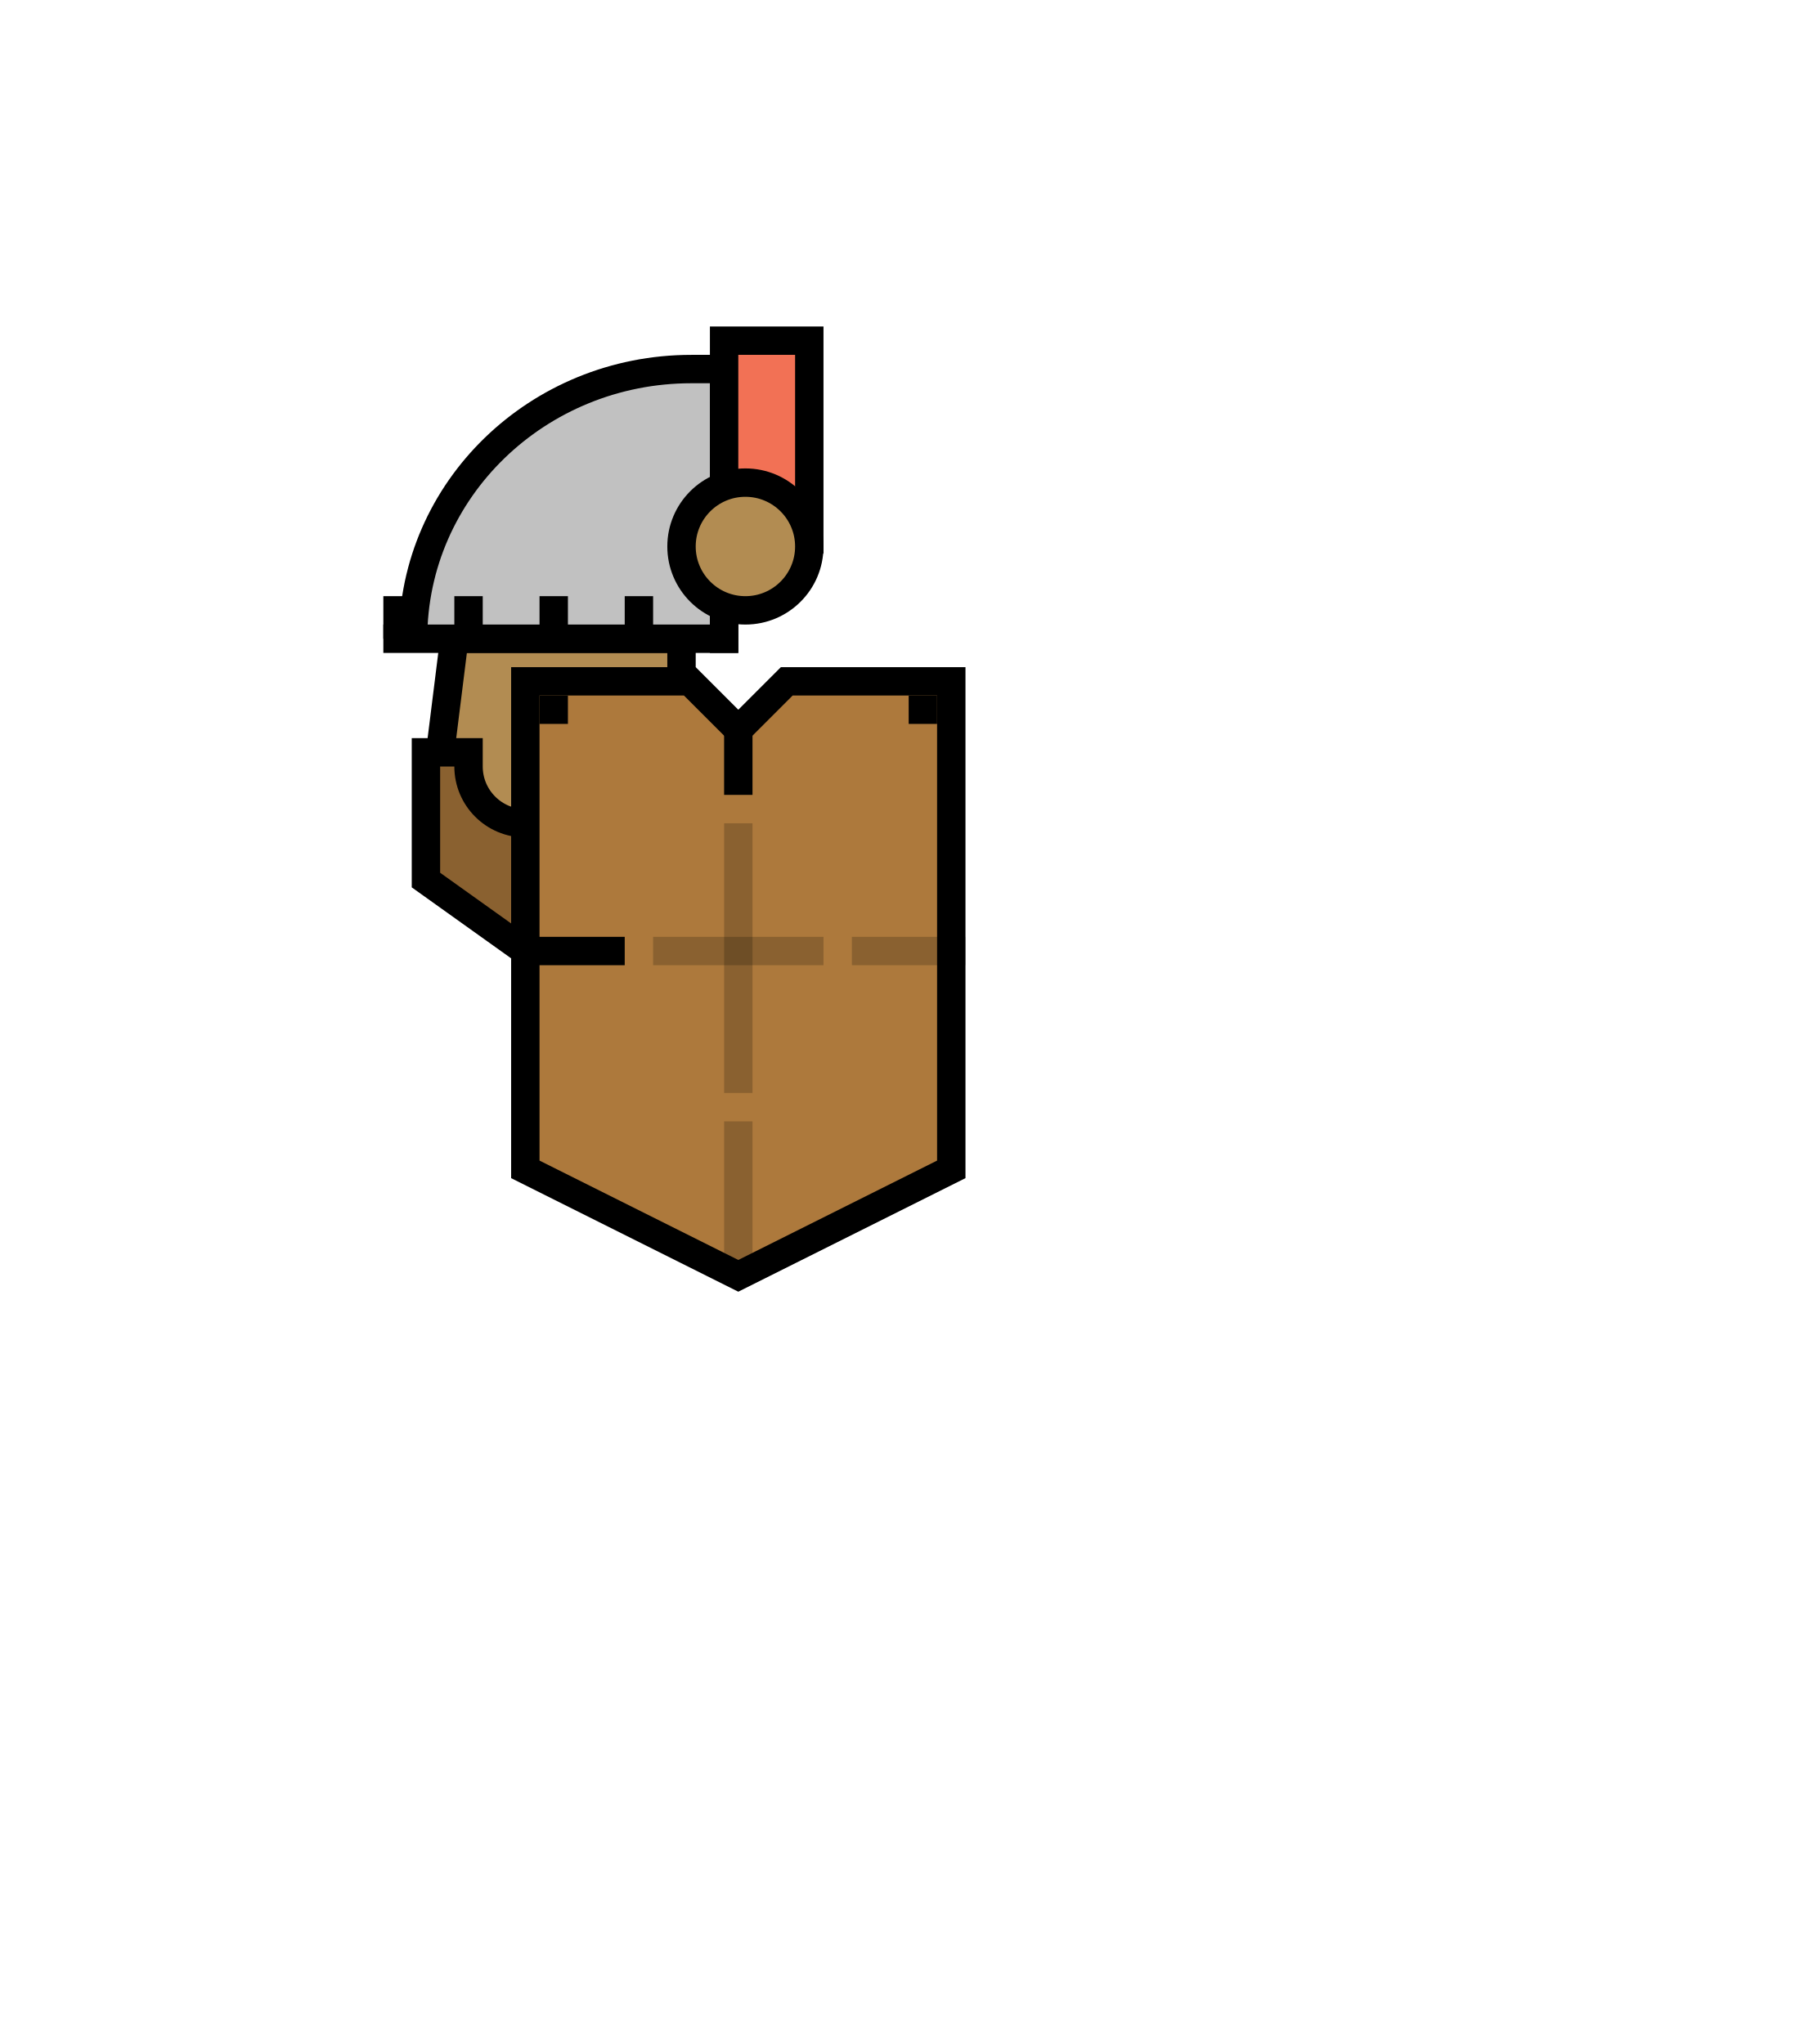
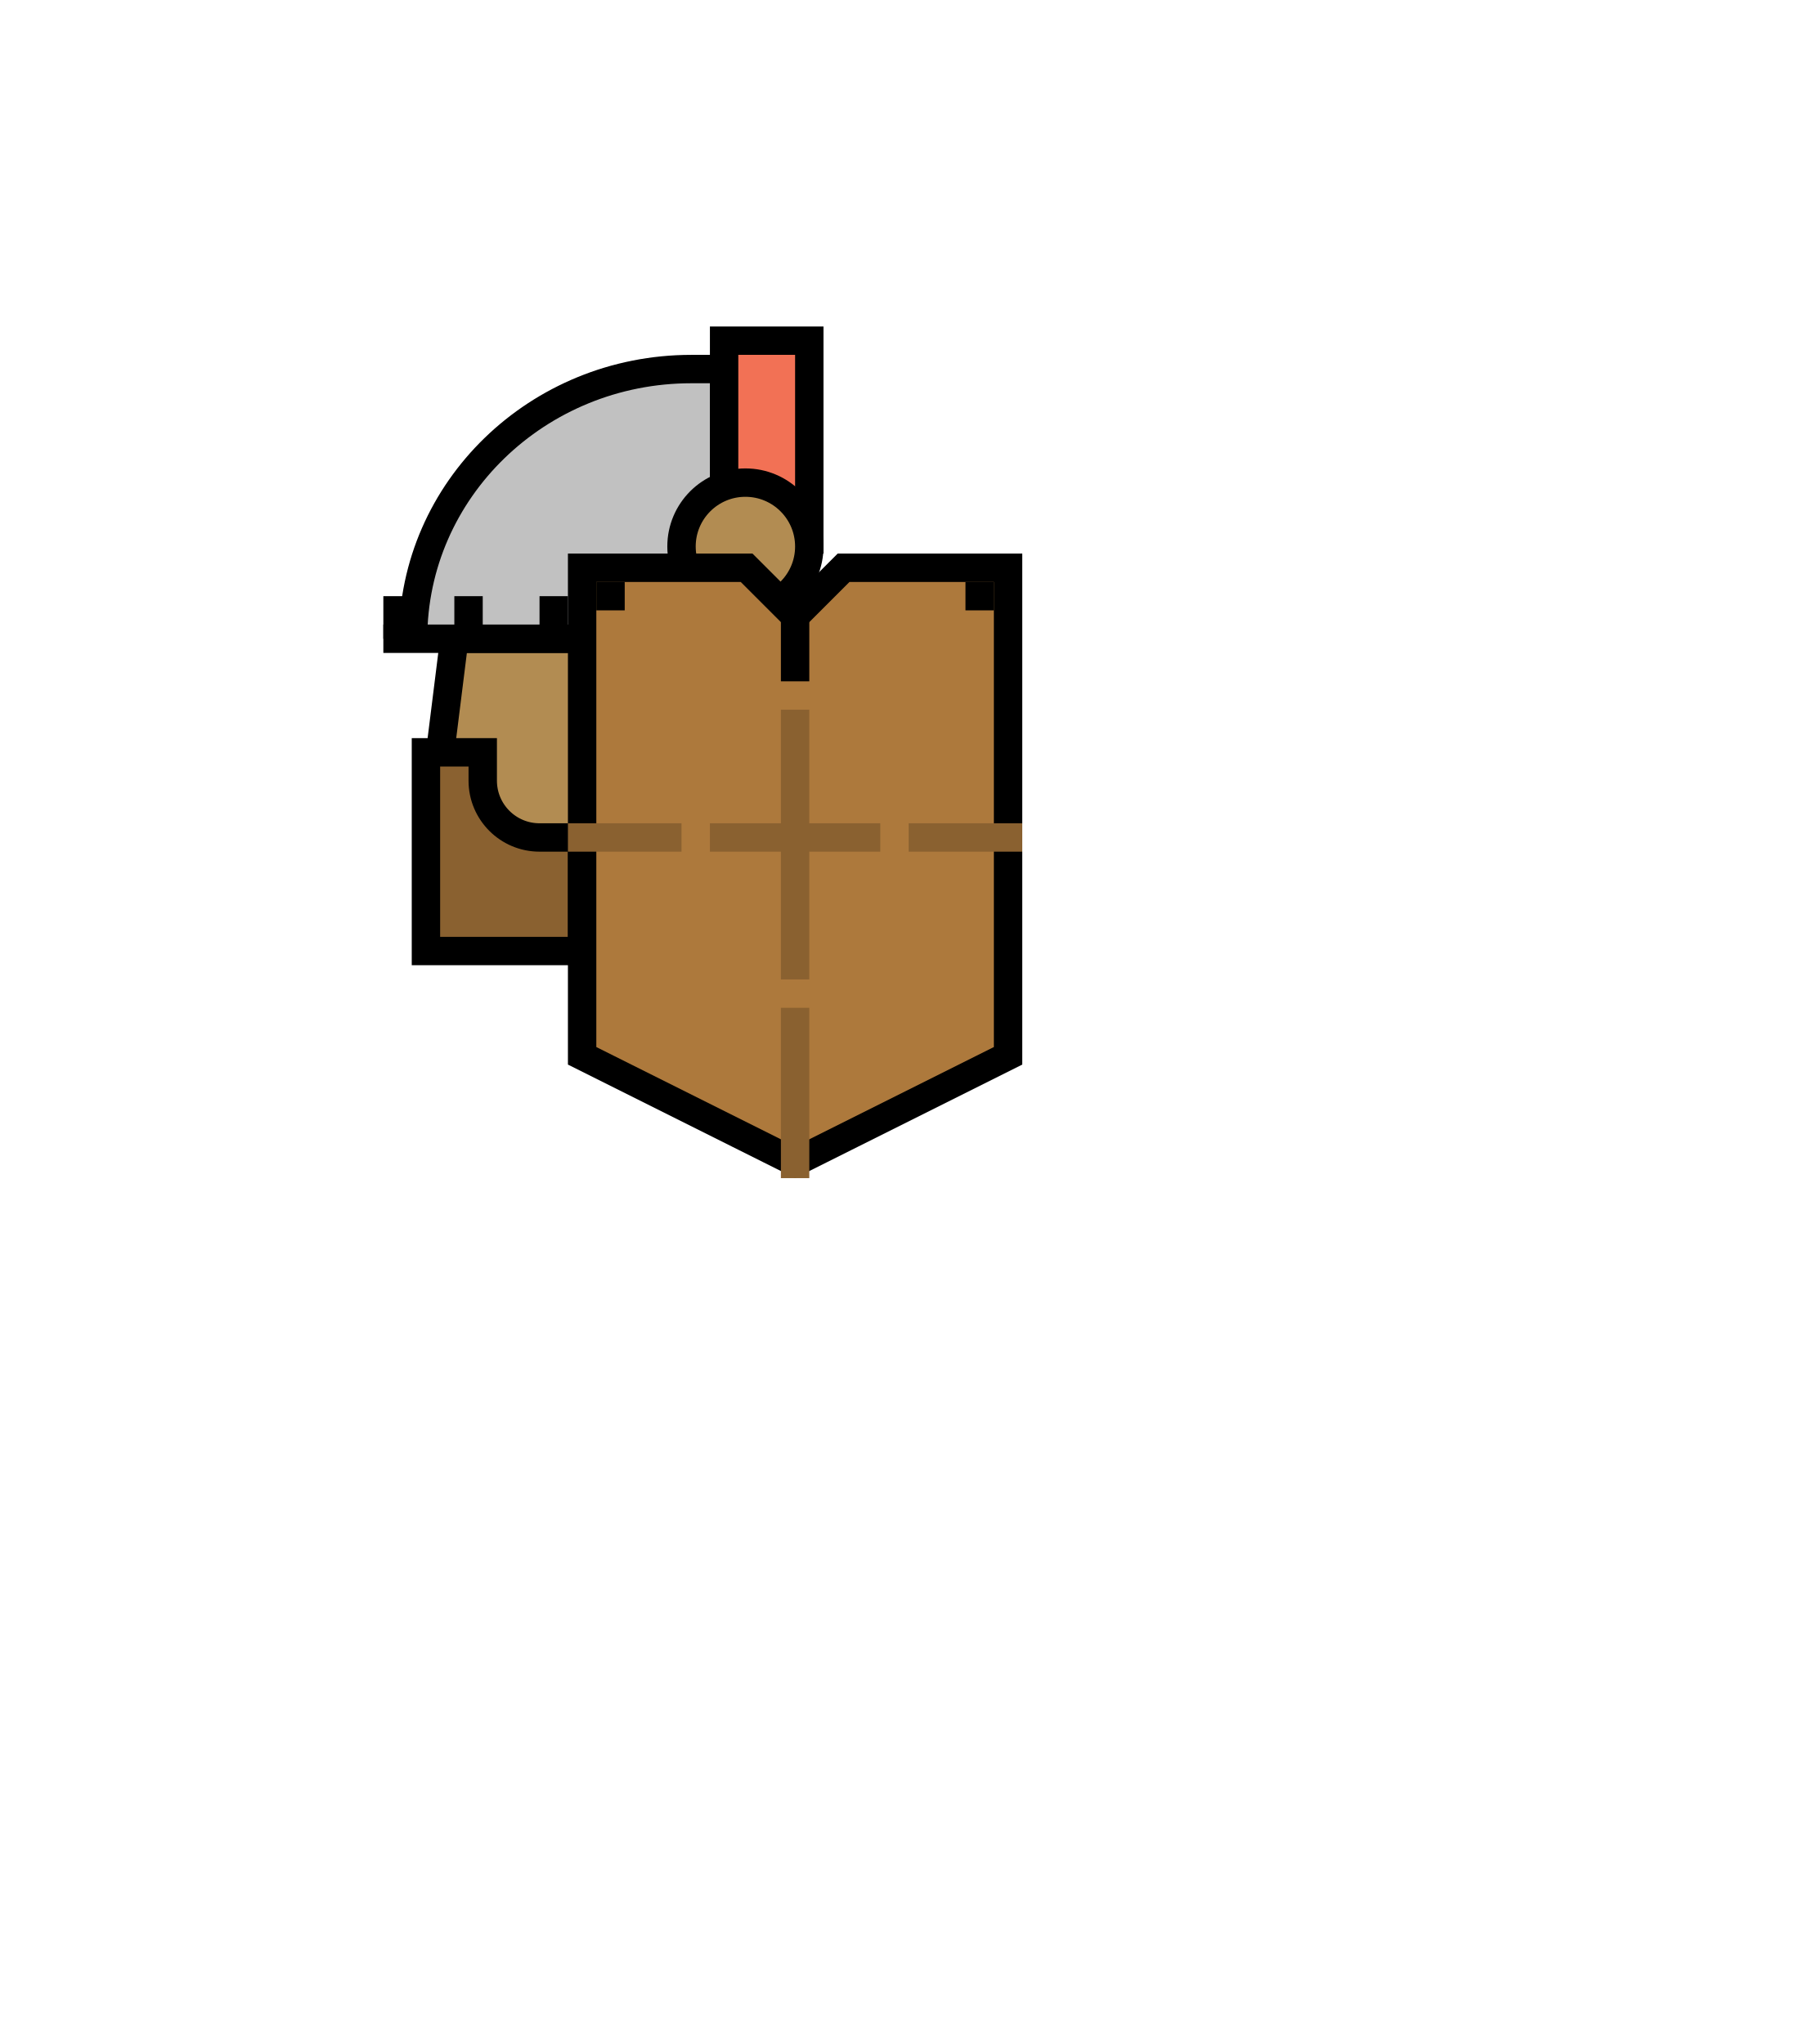
<svg xmlns="http://www.w3.org/2000/svg" width="128" height="144" viewBox="0 0 128 144" fill="none">
-   <path d="M48 45H32L31 53V58H37L48 53V45Z" fill="#B28C52" stroke="black" stroke-width="2" />
-   <path d="M30 62V53L33 53V54C33 56.209 34.791 58 37 58V58V67L30 62Z" fill="#8A6130" stroke="black" stroke-width="2" />
+   <path d="M48 45H32L31 53L34 64H48V45Z" fill="#B28C52" stroke="black" stroke-width="2" />
+   <path d="M30 67V53L34 53V55C34 57.209 35.791 59 38 59H41V67H30Z" fill="#8A6130" stroke="black" stroke-width="2" />
  <path d="M51 26H48.691C37.868 26 29.094 34.507 29.094 45L45.597 45L51 45L51 40L51 26Z" fill="url(#paint0_linear_3511_14148)" />
  <path d="M27 45H29.094M29.094 45L45.597 45L51 45L51 40L51 26L48.691 26C37.868 26 29.094 34.507 29.094 45Z" stroke="black" stroke-width="2" />
  <path d="M57 38L57 24L51 24L51 42L55 38L57 38Z" fill="#F27155" stroke="black" stroke-width="2" />
  <circle cx="52.5" cy="38.5" r="4.5" fill="#B28C52" stroke="black" stroke-width="2" />
  <path d="M28 42L28 45" stroke="black" stroke-width="2" />
  <path d="M33 42L33 45" stroke="black" stroke-width="2" />
  <path d="M39 42L39 45" stroke="black" stroke-width="2" />
  <path d="M45 42L45 45" stroke="black" stroke-width="2" />
  <path d="M51 42L51 46" stroke="black" stroke-width="2" />
-   <path d="M55.414 48H67V82.382L52 89.882L37 82.382V48H48.586L51.293 50.707L52 51.414L52.707 50.707L55.414 48Z" fill="#AD793C" stroke="black" stroke-width="2" />
-   <path opacity="0.2" d="M52 58L52 77" stroke="black" stroke-width="2" />
-   <path d="M52 50L52 56" stroke="black" stroke-width="2" />
-   <path opacity="0.2" d="M52 79L52 90" stroke="black" stroke-width="2" />
-   <path opacity="0.2" d="M46 67L58 67" stroke="black" stroke-width="2" />
-   <path d="M36 67L44 67" stroke="black" stroke-width="2" />
-   <path d="M39 49L39 51" stroke="black" stroke-width="2" />
-   <path d="M65 49L65 51" stroke="black" stroke-width="2" />
-   <path opacity="0.2" d="M60 67L68 67" stroke="black" stroke-width="2" />
+   <path d="M59.414 40H71V74.382L56 81.882L41 74.382V40H52.586L55.293 42.707L56 43.414L56.707 42.707L59.414 40Z" fill="#AD793C" stroke="black" stroke-width="2" />
+   <path d="M56 50L56 69" stroke="#8A6130" stroke-width="2" />
+   <path d="M56 42L56 48" stroke="black" stroke-width="2" />
+   <path d="M56 71L56 83" stroke="#8A6130" stroke-width="2" />
+   <path d="M50 59L62 59" stroke="#8A6130" stroke-width="2" />
+   <path d="M40 59L48 59" stroke="#8A6130" stroke-width="2" />
+   <path d="M43 41L43 43" stroke="black" stroke-width="2" />
+   <path d="M69 41L69 43" stroke="black" stroke-width="2" />
+   <path d="M64 59L72 59" stroke="#8A6130" stroke-width="2" />
  <defs>
    <linearGradient id="paint0_linear_3511_14148" x1="39" y1="26" x2="39" y2="45" gradientUnits="userSpaceOnUse">
      <stop stop-color="#C1C1C1" />
      <stop offset="1" stop-color="#C1C1C1" />
    </linearGradient>
  </defs>
</svg>
